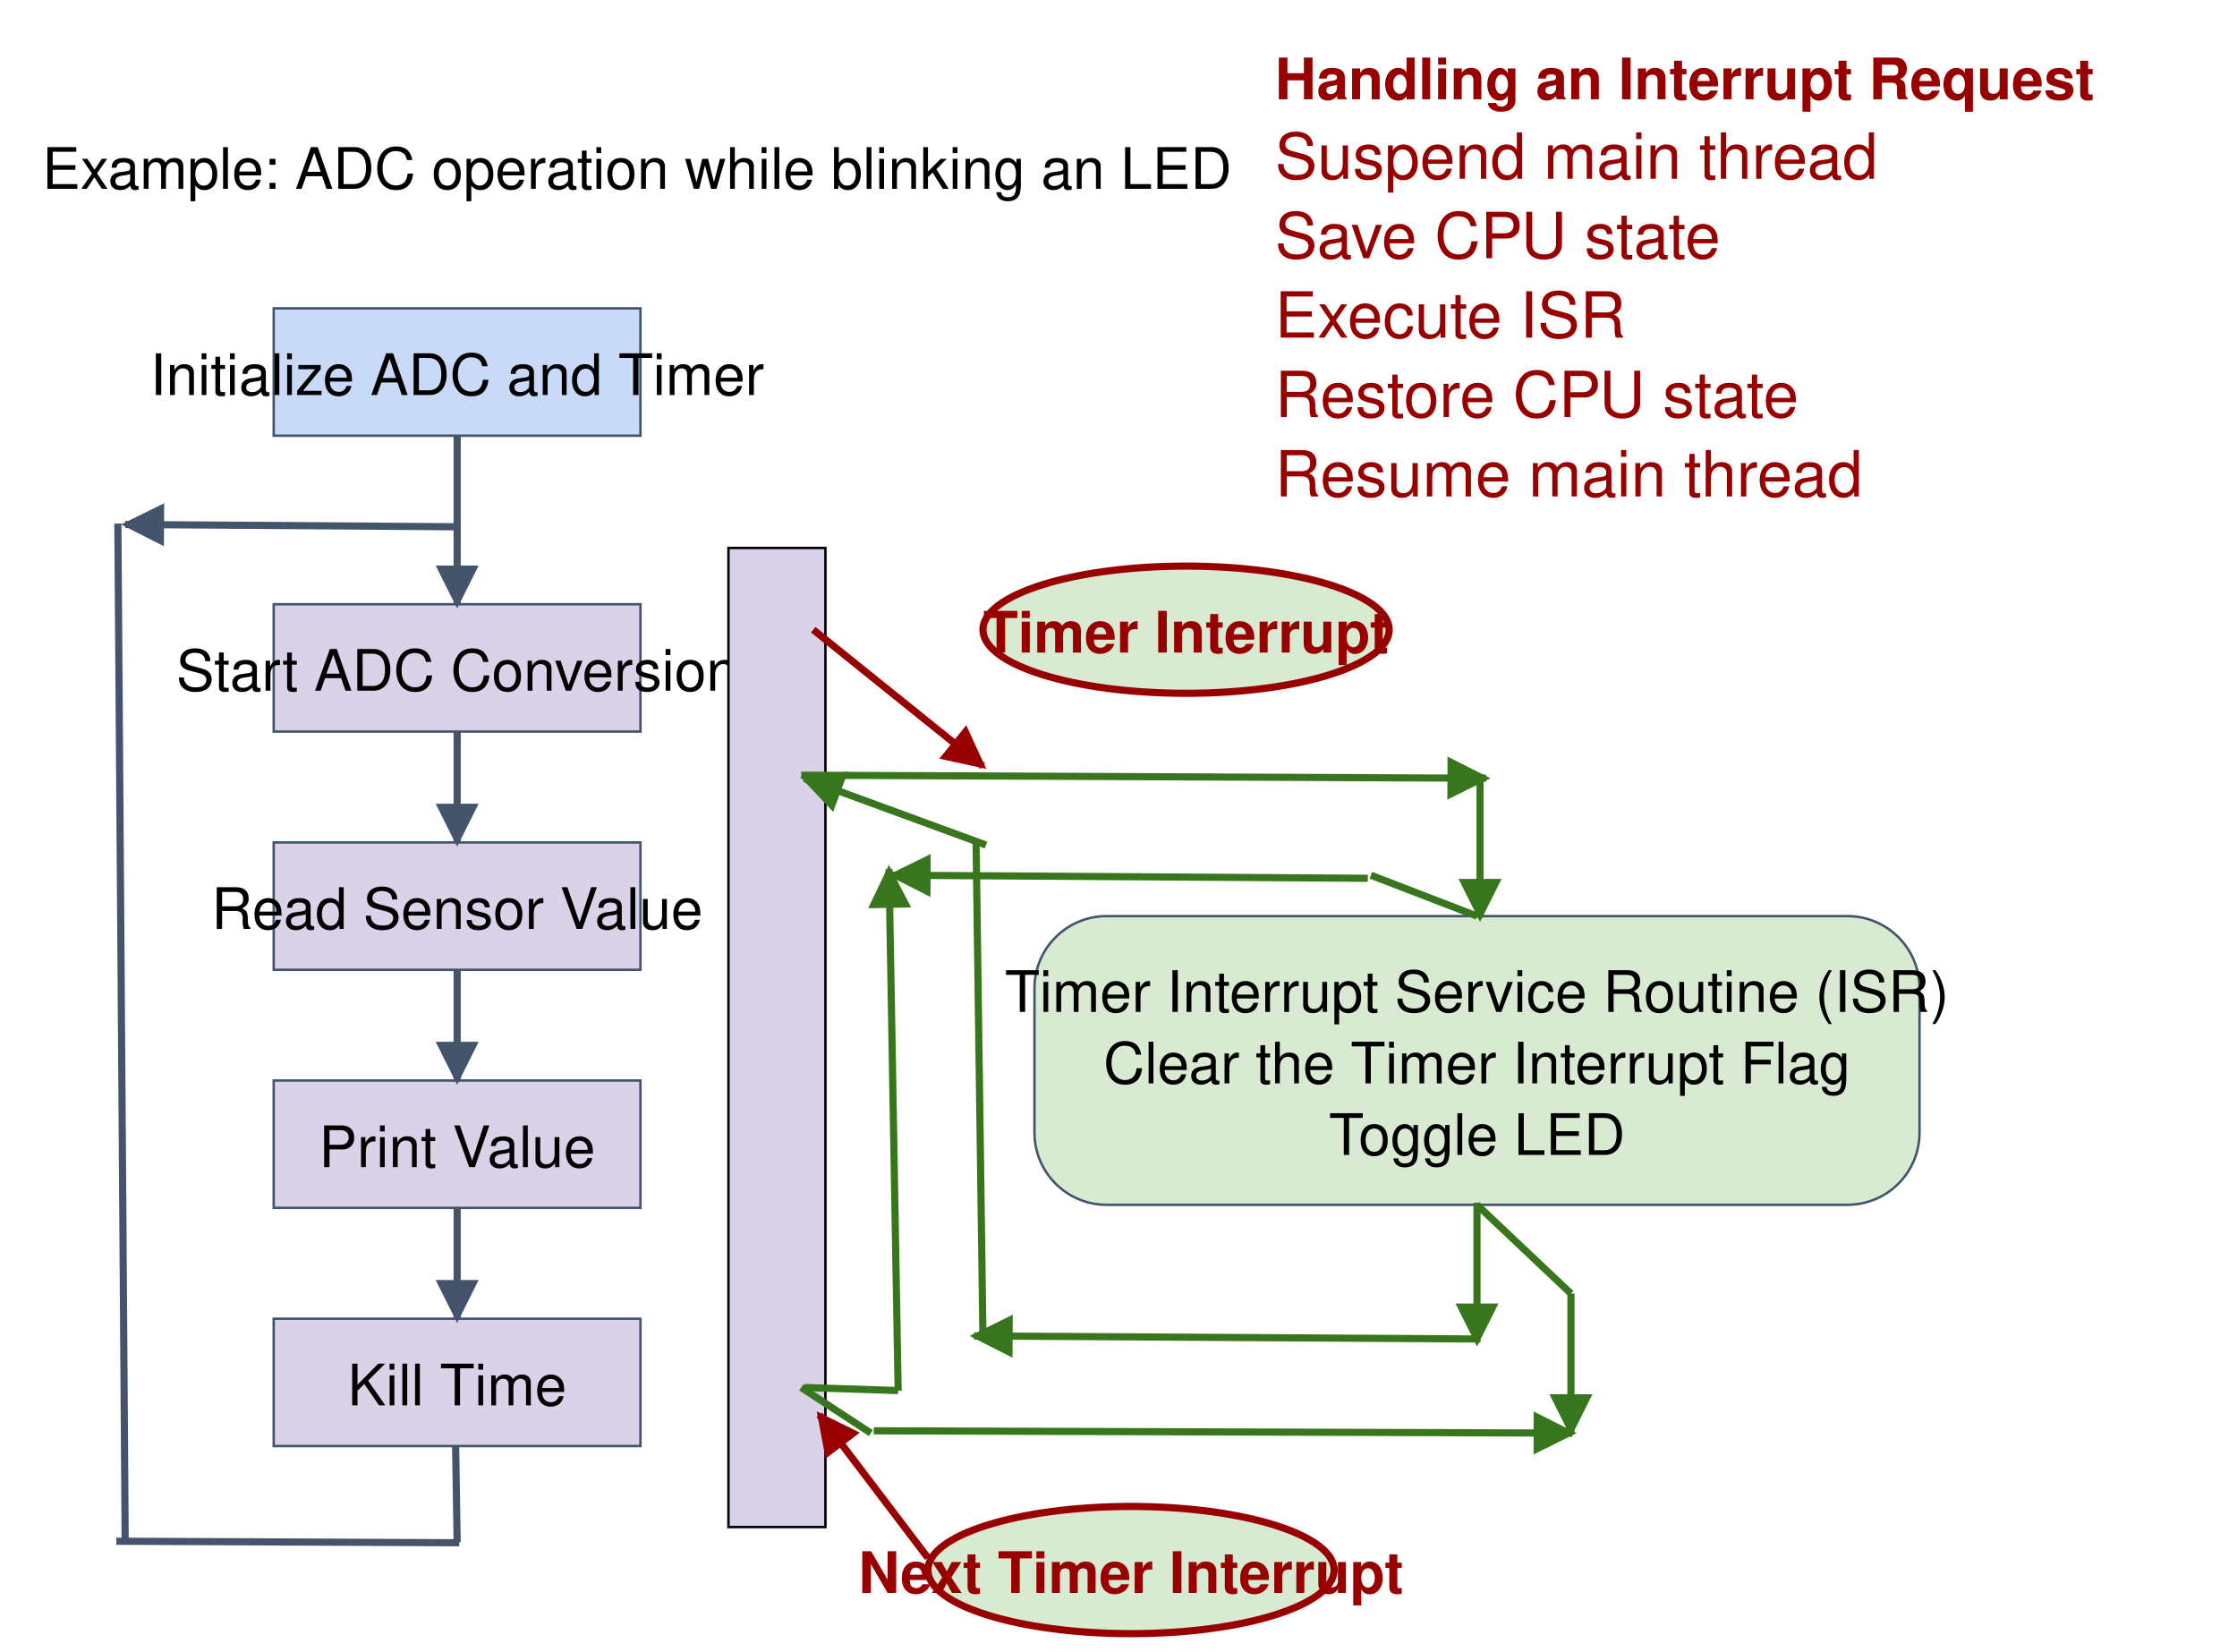
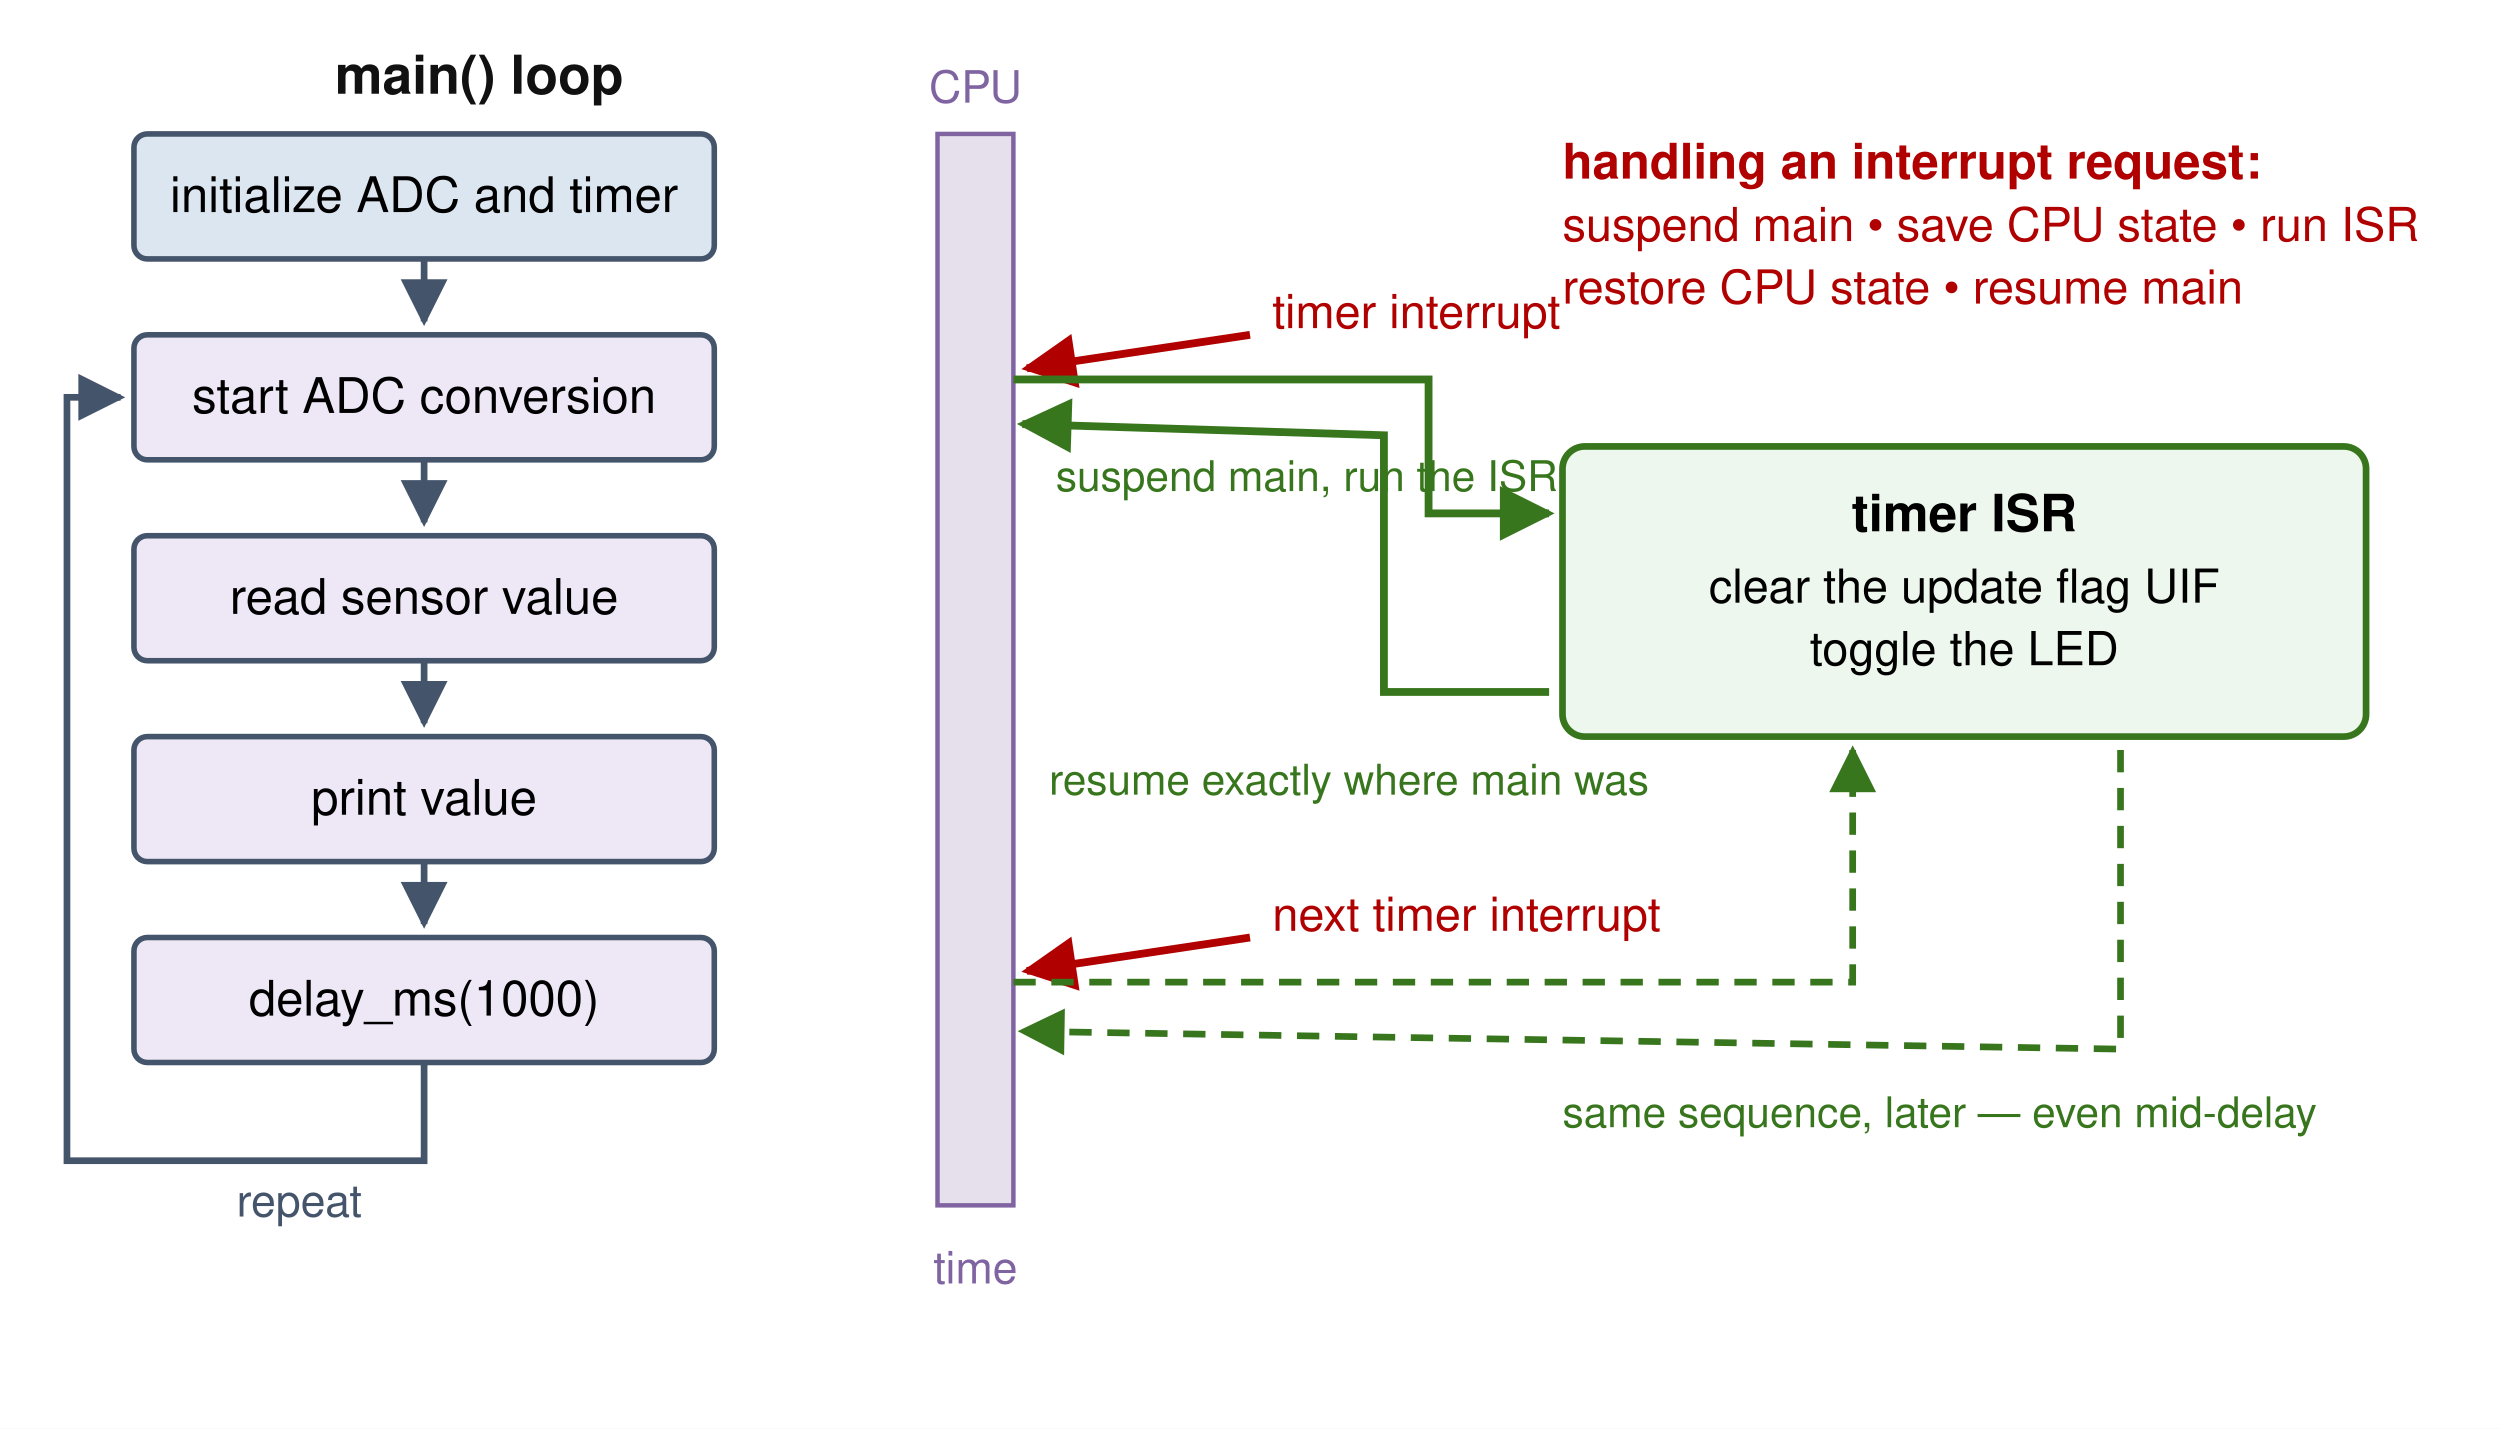
- <svg xmlns="http://www.w3.org/2000/svg" viewBox="0 0 1467 1083" width="1467" height="1083">
+ <svg xmlns="http://www.w3.org/2000/svg" viewBox="0 0 1120 640" width="1120" height="640" font-family="Helvetica, Arial, sans-serif">
  <defs>
-     <marker id="arrow" viewBox="0 0 10 10" refX="9" refY="5" markerWidth="6" markerHeight="6" orient="auto-start-reverse">
-       <path d="M 0 0 L 10 5 L 0 10 z" fill="context-stroke" />
+     <marker id="fk" viewBox="0 0 10 10" refX="9" refY="5" markerWidth="7" markerHeight="7" orient="auto">
+       <path d="M 0 0 L 10 5 L 0 10 z" fill="#44546A" />
+     </marker>
+     <marker id="fg" viewBox="0 0 10 10" refX="9" refY="5" markerWidth="7" markerHeight="7" orient="auto">
+       <path d="M 0 0 L 10 5 L 0 10 z" fill="#38761D" />
+     </marker>
+     <marker id="fr" viewBox="0 0 10 10" refX="9" refY="5" markerWidth="7" markerHeight="7" orient="auto">
+       <path d="M 0 0 L 10 5 L 0 10 z" fill="#B00000" />
    </marker>
  </defs>
  <rect width="100%" height="100%" fill="#ffffff" />
-   <text x="27.7" y="123.8" font-size="37.5" fill="#000000" text-anchor="start" font-family="Helvetica, Arial, sans-serif">Example: ADC operation while blinking an LED</text>
-   <rect x="179.5" y="202.2" width="240.5" height="83.5" fill="#C9DAF8" stroke="#44546A" stroke-width="1.6" />
-   <text x="299.8" y="259.0" font-size="37.5" fill="#000000" text-anchor="middle" font-family="Helvetica, Arial, sans-serif">Initialize ADC and Timer</text>
-   <rect x="179.5" y="396.2" width="240.5" height="83.5" fill="#D9D2E9" stroke="#44546A" stroke-width="1.6" />
-   <text x="299.8" y="452.9" font-size="37.5" fill="#000000" text-anchor="middle" font-family="Helvetica, Arial, sans-serif">Start ADC Conversion</text>
-   <rect x="179.5" y="552.4" width="240.5" height="83.5" fill="#D9D2E9" stroke="#44546A" stroke-width="1.6" />
-   <text x="299.8" y="609.1" font-size="37.5" fill="#000000" text-anchor="middle" font-family="Helvetica, Arial, sans-serif">Read Sensor Value</text>
-   <rect x="179.5" y="708.5" width="240.5" height="83.5" fill="#D9D2E9" stroke="#44546A" stroke-width="1.6" />
-   <text x="299.8" y="765.3" font-size="37.5" fill="#000000" text-anchor="middle" font-family="Helvetica, Arial, sans-serif">Print Value</text>
-   <rect x="179.5" y="864.7" width="240.5" height="83.5" fill="#D9D2E9" stroke="#44546A" stroke-width="1.6" />
-   <text x="299.8" y="921.5" font-size="37.5" fill="#000000" text-anchor="middle" font-family="Helvetica, Arial, sans-serif">Kill Time</text>
-   <rect x="477.7" y="359.3" width="63.6" height="642.0" fill="#D9D2E9" stroke="#000000" stroke-width="1.6" />
-   <ellipse cx="777.8" cy="412.9" rx="133.2" ry="41.7" fill="#D9EAD3" stroke="#980000" stroke-width="4.7" />
-   <text x="777.8" y="427.9" font-size="37.5" fill="#980000" text-anchor="middle" font-family="Helvetica, Arial, sans-serif" font-weight="bold">Timer Interrupt</text>
-   <rect x="678.4" y="600.7" width="580.4" height="189.3" rx="47.3" fill="#D9EAD3" stroke="#44546A" stroke-width="1.6" />
-   <text x="968.6" y="663.5" font-size="37.5" fill="#000000" text-anchor="middle" font-family="Helvetica, Arial, sans-serif">Timer Interrupt Service Routine (ISR)</text>
-   <text x="968.6" y="710.4" font-size="37.5" fill="#000000" text-anchor="middle" font-family="Helvetica, Arial, sans-serif">Clear the Timer Interrupt Flag</text>
-   <text x="968.6" y="757.3" font-size="37.5" fill="#000000" text-anchor="middle" font-family="Helvetica, Arial, sans-serif">Toggle LED</text>
-   <ellipse cx="741.7" cy="1029.5" rx="133.2" ry="41.7" fill="#D9EAD3" stroke="#980000" stroke-width="4.7" />
-   <text x="741.7" y="1044.5" font-size="37.5" fill="#980000" text-anchor="middle" font-family="Helvetica, Arial, sans-serif" font-weight="bold">Next Timer Interrupt</text>
-   <text x="836.1" y="65.1" font-size="37.5" fill="#980000" text-anchor="start" font-family="Helvetica, Arial, sans-serif" font-weight="bold">Handling an Interrupt Request</text>
-   <text x="836.1" y="117.2" font-size="41.7" fill="#980000" text-anchor="start" font-family="Helvetica, Arial, sans-serif">Suspend main thread</text>
-   <text x="836.1" y="169.3" font-size="41.7" fill="#980000" text-anchor="start" font-family="Helvetica, Arial, sans-serif">Save CPU state</text>
-   <text x="836.1" y="221.4" font-size="41.7" fill="#980000" text-anchor="start" font-family="Helvetica, Arial, sans-serif">Execute ISR</text>
-   <text x="836.1" y="273.5" font-size="41.7" fill="#980000" text-anchor="start" font-family="Helvetica, Arial, sans-serif">Restore CPU state</text>
-   <text x="836.1" y="325.5" font-size="41.7" fill="#980000" text-anchor="start" font-family="Helvetica, Arial, sans-serif">Resume main thread</text>
-   <line x1="299.8" y1="285.7" x2="299.8" y2="396.2" stroke="#44546A" stroke-width="4.7" marker-end="url(#arrow)" />
-   <line x1="299.8" y1="479.6" x2="299.8" y2="552.4" stroke="#44546A" stroke-width="4.7" marker-end="url(#arrow)" />
-   <line x1="299.8" y1="635.8" x2="299.8" y2="708.5" stroke="#44546A" stroke-width="4.7" marker-end="url(#arrow)" />
-   <line x1="299.8" y1="792.0" x2="299.8" y2="864.7" stroke="#44546A" stroke-width="4.7" marker-end="url(#arrow)" />
-   <line x1="298.8" y1="948.2" x2="299.8" y2="1011.2" stroke="#44546A" stroke-width="4.7" />
-   <line x1="77.3" y1="343.3" x2="82.1" y2="1011.2" stroke="#44546A" stroke-width="4.7" />
-   <line x1="76.3" y1="1010.6" x2="301.2" y2="1011.6" stroke="#44546A" stroke-width="4.7" />
-   <line x1="82.1" y1="343.8" x2="299.2" y2="345.3" stroke="#44546A" stroke-width="4.7" marker-end="url(#arrow)" transform="rotate(180.00 190.7 344.6)" />
-   <line x1="525.4" y1="508.3" x2="974.6" y2="510.3" stroke="#38761D" stroke-width="4.7" marker-end="url(#arrow)" />
-   <line x1="970.6" y1="510.3" x2="970.6" y2="601.7" stroke="#38761D" stroke-width="4.7" marker-end="url(#arrow)" />
-   <line x1="968.6" y1="788.6" x2="968.6" y2="880.1" stroke="#38761D" stroke-width="4.7" marker-end="url(#arrow)" />
-   <line x1="638.7" y1="876.0" x2="970.6" y2="878.0" stroke="#38761D" stroke-width="4.7" marker-start="url(#arrow)" />
-   <line x1="640.1" y1="552.1" x2="644.6" y2="876.1" stroke="#38761D" stroke-width="4.7" />
-   <line x1="527.4" y1="510.3" x2="646.6" y2="554.0" stroke="#38761D" stroke-width="4.7" marker-end="url(#arrow)" transform="rotate(180.00 587.0 532.2)" />
-   <line x1="533.3" y1="412.9" x2="644.6" y2="502.4" stroke="#980000" stroke-width="4.7" marker-end="url(#arrow)" />
-   <line x1="527.3" y1="909.8" x2="589.0" y2="911.8" stroke="#38761D" stroke-width="4.7" />
-   <line x1="583.0" y1="569.9" x2="589.0" y2="911.9" stroke="#38761D" stroke-width="4.7" marker-start="url(#arrow)" />
-   <line x1="585.0" y1="573.9" x2="897.1" y2="575.9" stroke="#38761D" stroke-width="4.7" marker-end="url(#arrow)" transform="rotate(180.00 741.0 574.9)" />
-   <line x1="899.0" y1="573.9" x2="968.6" y2="600.7" stroke="#38761D" stroke-width="4.7" />
-   <line x1="968.6" y1="790.0" x2="1030.2" y2="848.2" stroke="#38761D" stroke-width="4.7" />
-   <line x1="1030.2" y1="848.2" x2="1030.2" y2="939.6" stroke="#38761D" stroke-width="4.7" marker-end="url(#arrow)" />
-   <line x1="573.1" y1="938.1" x2="1031.2" y2="939.6" stroke="#38761D" stroke-width="4.7" marker-start="url(#arrow)" transform="rotate(180.00 802.1 938.9)" />
-   <line x1="525.4" y1="909.8" x2="571.1" y2="939.7" stroke="#38761D" stroke-width="4.7" />
-   <line x1="537.3" y1="927.7" x2="608.5" y2="1021.5" stroke="#980000" stroke-width="4.7" marker-end="url(#arrow)" transform="rotate(180.00 572.9 974.6)" />
+   <text x="150" y="42" font-size="24" fill="#111111" font-weight="bold">main() loop</text>
+   <rect x="60" y="60" width="260" height="56" fill="#DCE6F1" stroke="#44546A" stroke-width="2.5" rx="6" />
+   <text x="190" y="95" font-size="22" text-anchor="middle">initialize ADC and timer</text>
+   <rect x="60" y="150" width="260" height="56" fill="#EDE7F6" stroke="#44546A" stroke-width="2.5" rx="6" />
+   <text x="190" y="185" font-size="22" text-anchor="middle">start ADC conversion</text>
+   <rect x="60" y="240" width="260" height="56" fill="#EDE7F6" stroke="#44546A" stroke-width="2.5" rx="6" />
+   <text x="190" y="275" font-size="22" text-anchor="middle">read sensor value</text>
+   <rect x="60" y="330" width="260" height="56" fill="#EDE7F6" stroke="#44546A" stroke-width="2.5" rx="6" />
+   <text x="190" y="365" font-size="22" text-anchor="middle">print value</text>
+   <rect x="60" y="420" width="260" height="56" fill="#EDE7F6" stroke="#44546A" stroke-width="2.5" rx="6" />
+   <text x="190" y="455" font-size="22" text-anchor="middle">delay_ms(1000)</text>
+   <line x1="190" y1="116" x2="190" y2="144" stroke="#44546A" stroke-width="3" marker-end="url(#fk)" />
+   <line x1="190" y1="206" x2="190" y2="234" stroke="#44546A" stroke-width="3" marker-end="url(#fk)" />
+   <line x1="190" y1="296" x2="190" y2="324" stroke="#44546A" stroke-width="3" marker-end="url(#fk)" />
+   <line x1="190" y1="386" x2="190" y2="414" stroke="#44546A" stroke-width="3" marker-end="url(#fk)" />
+   <path d="M 190 476 L 190 520 L 30 520 L 30 178 L 54 178" fill="none" stroke="#44546A" stroke-width="3" marker-end="url(#fk)" />
+   <text x="106" y="545" font-size="20" fill="#44546A">repeat</text>
+   <rect x="420" y="60" width="34" height="480" fill="#E6E0EC" stroke="#8064A2" stroke-width="2" />
+   <text x="437" y="575" font-size="20" text-anchor="middle" fill="#8064A2">time</text>
+   <text x="437" y="46" font-size="20" text-anchor="middle" fill="#8064A2">CPU</text>
+   <rect x="700" y="200" width="360" height="130" fill="#EDF7ED" stroke="#38761D" stroke-width="3" rx="10" />
+   <text x="880" y="238" font-size="23" text-anchor="middle" font-weight="bold">timer ISR</text>
+   <text x="880" y="270" font-size="21" text-anchor="middle">clear the update flag UIF</text>
+   <text x="880" y="298" font-size="21" text-anchor="middle">toggle the LED</text>
+   <line x1="560" y1="150" x2="460" y2="165" stroke="#B00000" stroke-width="3.5" marker-end="url(#fr)" />
+   <text x="570" y="147" font-size="21" fill="#B00000">timer interrupt</text>
+   <path d="M 454 170 L 640 170 L 640 230 L 694 230" fill="none" stroke="#38761D" stroke-width="3.5" marker-end="url(#fg)" />
+   <path d="M 694 310 L 620 310 L 620 195 L 458 190" fill="none" stroke="#38761D" stroke-width="3.5" marker-end="url(#fg)" />
+   <text x="473" y="220" font-size="19" fill="#38761D">suspend main, run the ISR</text>
+   <text x="470" y="356" font-size="19" fill="#38761D">resume exactly where main was</text>
+   <line x1="560" y1="420" x2="460" y2="435" stroke="#B00000" stroke-width="3.5" marker-end="url(#fr)" />
+   <text x="570" y="417" font-size="21" fill="#B00000">next timer interrupt</text>
+   <path d="M 454 440 L 830 440 L 830 336" fill="none" stroke="#38761D" stroke-width="3" stroke-dasharray="10 7" marker-end="url(#fg)" />
+   <path d="M 950 336 L 950 470 L 458 462" fill="none" stroke="#38761D" stroke-width="3" stroke-dasharray="10 7" marker-end="url(#fg)" />
+   <text x="700" y="505" font-size="19" fill="#38761D">same sequence, later — even mid-delay</text>
+   <text x="700" y="80" font-size="22" fill="#B00000" font-weight="bold">handling an interrupt request:</text>
+   <text x="700" y="108" font-size="21" fill="#B00000">suspend main • save CPU state • run ISR</text>
+   <text x="700" y="136" font-size="21" fill="#B00000">restore CPU state • resume main</text>
</svg>
